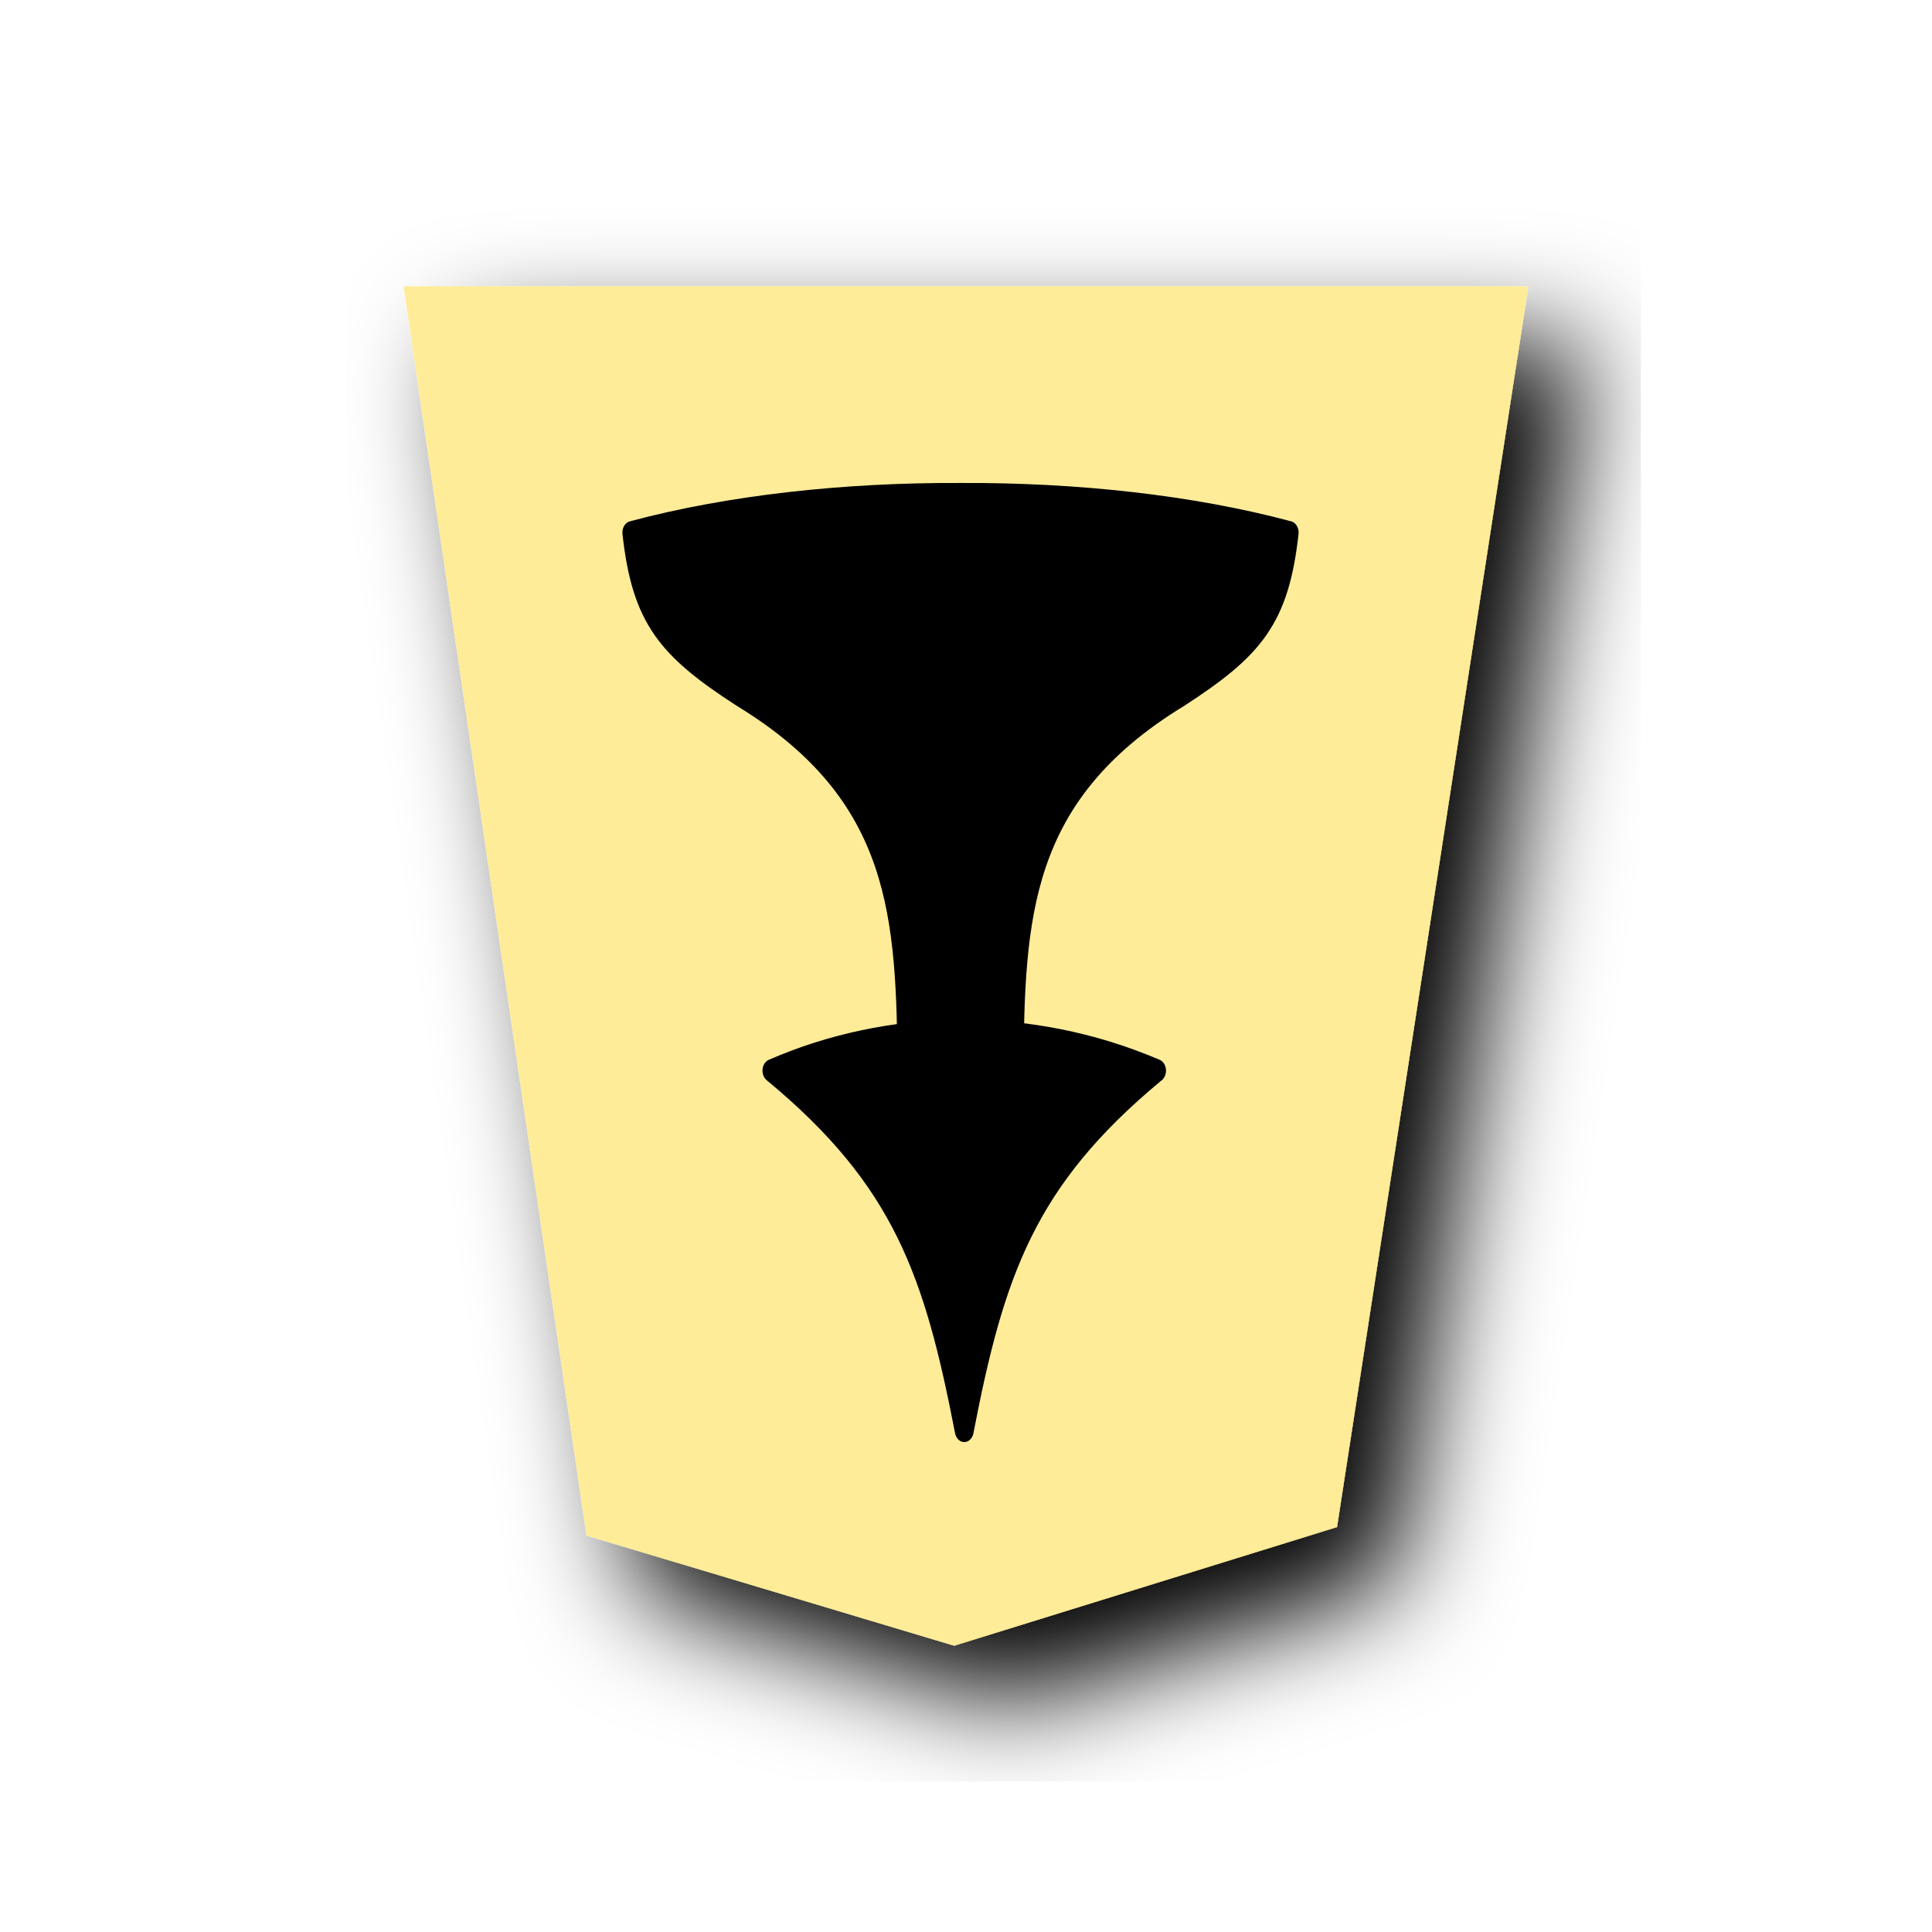
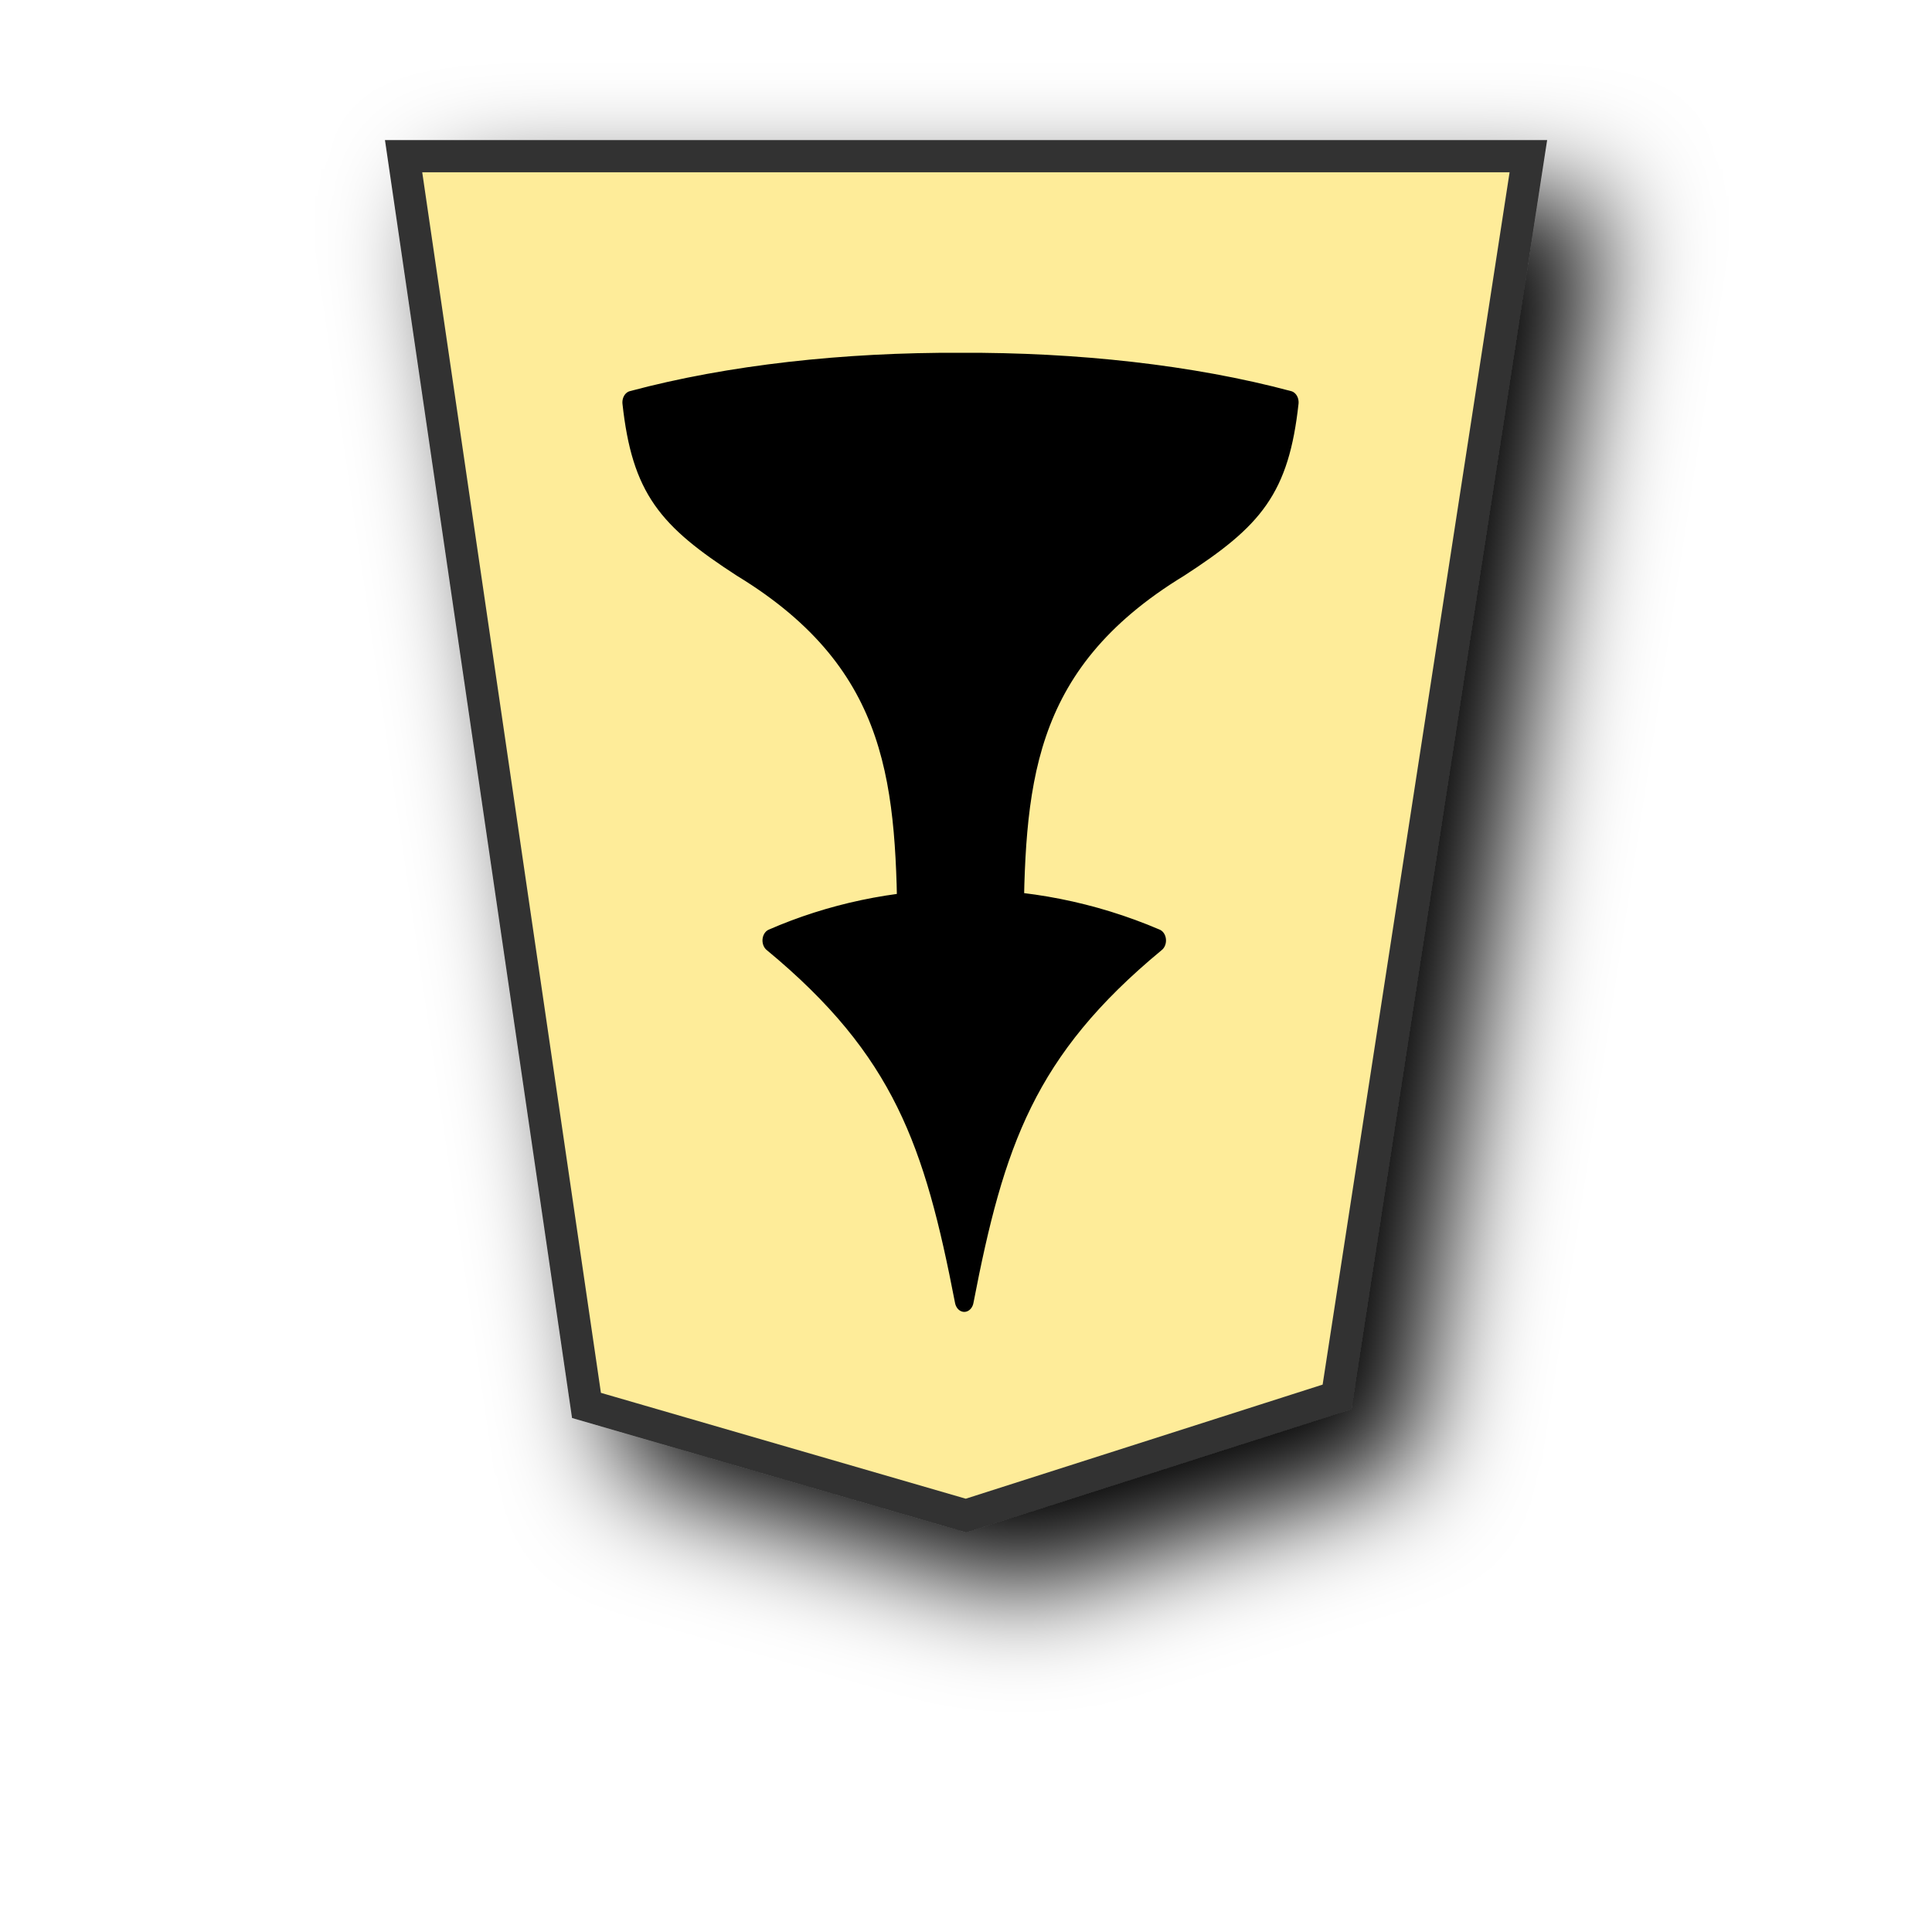
<svg xmlns="http://www.w3.org/2000/svg" viewBox="0 0 60 60">
  <defs>
-     <filter id="1FU_svg__a">
+     <filter id="1FU_svg__a" width="1.322" height="1.263" x="-.136" y="-.111">
      <feGaussianBlur in="SourceAlpha" result="blur" stdDeviation="2" />
      <feOffset dx="2" dy="2" result="offsetBlur" />
      <feBlend in="SourceGraphic" in2="offsetBlur" />
    </filter>
  </defs>
-   <g filter="url(#1FU_svg__a)" transform="translate(-81.778 -17.218)scale(.86914)">
-     <path fill="#feec99" d="m141.865 74.375 6.837-44.334h-40.19l6.535 44.638 13.138 3.935z" />
+   <g stroke="#333" stroke-width="1.151" filter="url(#1FU_svg__a)" transform="translate(-81.778 -21.26)scale(.86914)">
+     <path fill="#feec99" d="m141.865 74.375 6.837-44.334h-40.19l6.535 44.638 13.56 3.935z" />
  </g>
  <g stroke="#000" stroke-linejoin="round" stroke-width="1.313" paint-order="stroke fill markers">
-     <path d="M-23.356 37.944c-2.134 9.081-4.332 14.438-13.39 20.588 8.914 3.135 18.701 2.896 26.78 0-9.058-6.15-11.255-11.507-13.39-20.588z" transform="matrix(-.44607 0 0 -.54295 19.527 65.03)" />
-     <path d="M-26.818 58.55c-.101 8.756-.37 15.837-11.545 21.428-5.232 2.786-6.963 4.476-7.615 9.333 6.785 1.493 14.837 2.21 22.883 2.179 8.046.031 16.097-.686 22.882-2.18-.651-4.856-2.382-6.546-7.615-9.332-11.174-5.591-11.443-12.672-11.545-21.428-1.24.02-2.481.02-3.722.02s-2.482 0-3.723-.02z" transform="matrix(-.44607 0 0 -.54295 19.527 65.03)" />
+     <path d="M-23.356 37.944c-2.134 9.081-4.332 14.438-13.39 20.588 8.914 3.135 18.701 2.896 26.78 0-9.058-6.15-11.255-11.507-13.39-20.588z" transform="matrix(-.44607 0 0 -.54295 19.527 60.987)" />
+     <path d="M-26.818 58.55c-.101 8.756-.37 15.837-11.545 21.428-5.232 2.786-6.963 4.476-7.615 9.333 6.785 1.493 14.837 2.21 22.883 2.179 8.046.031 16.097-.686 22.882-2.18-.651-4.856-2.382-6.546-7.615-9.332-11.174-5.591-11.443-12.672-11.545-21.428-1.24.02-2.481.02-3.722.02s-2.482 0-3.723-.02z" transform="matrix(-.44607 0 0 -.54295 19.527 60.987)" />
  </g>
</svg>
